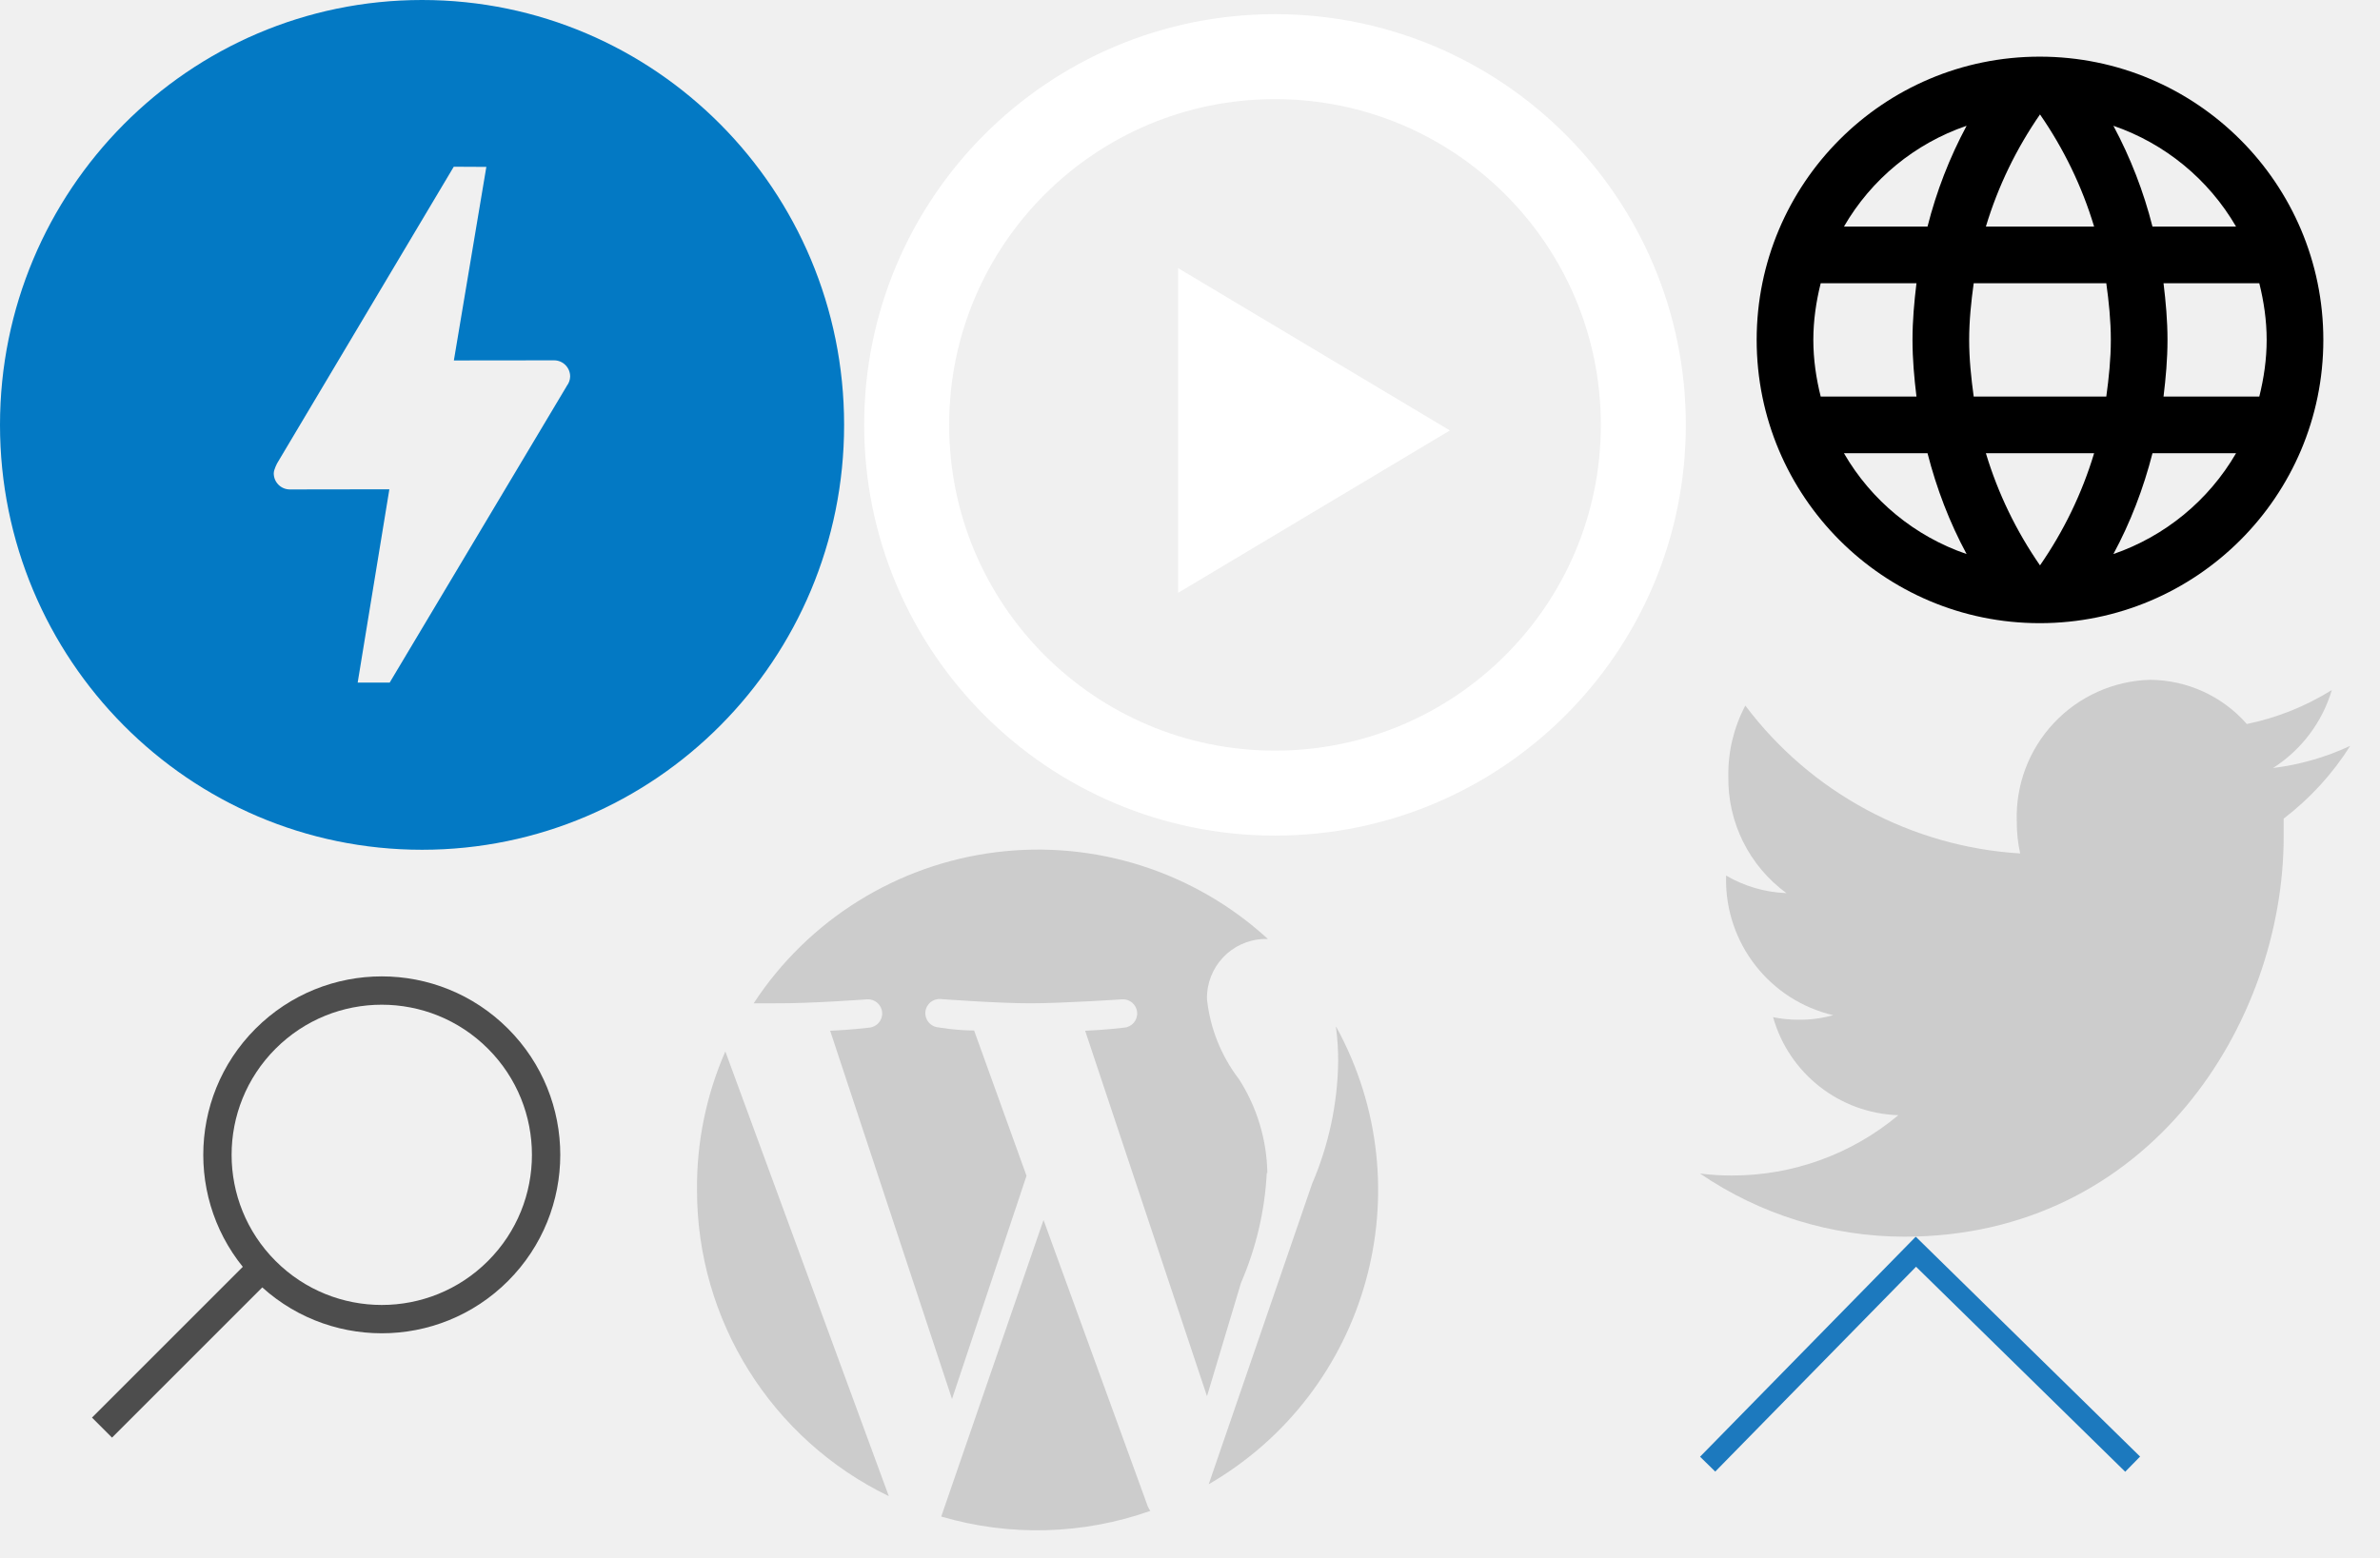
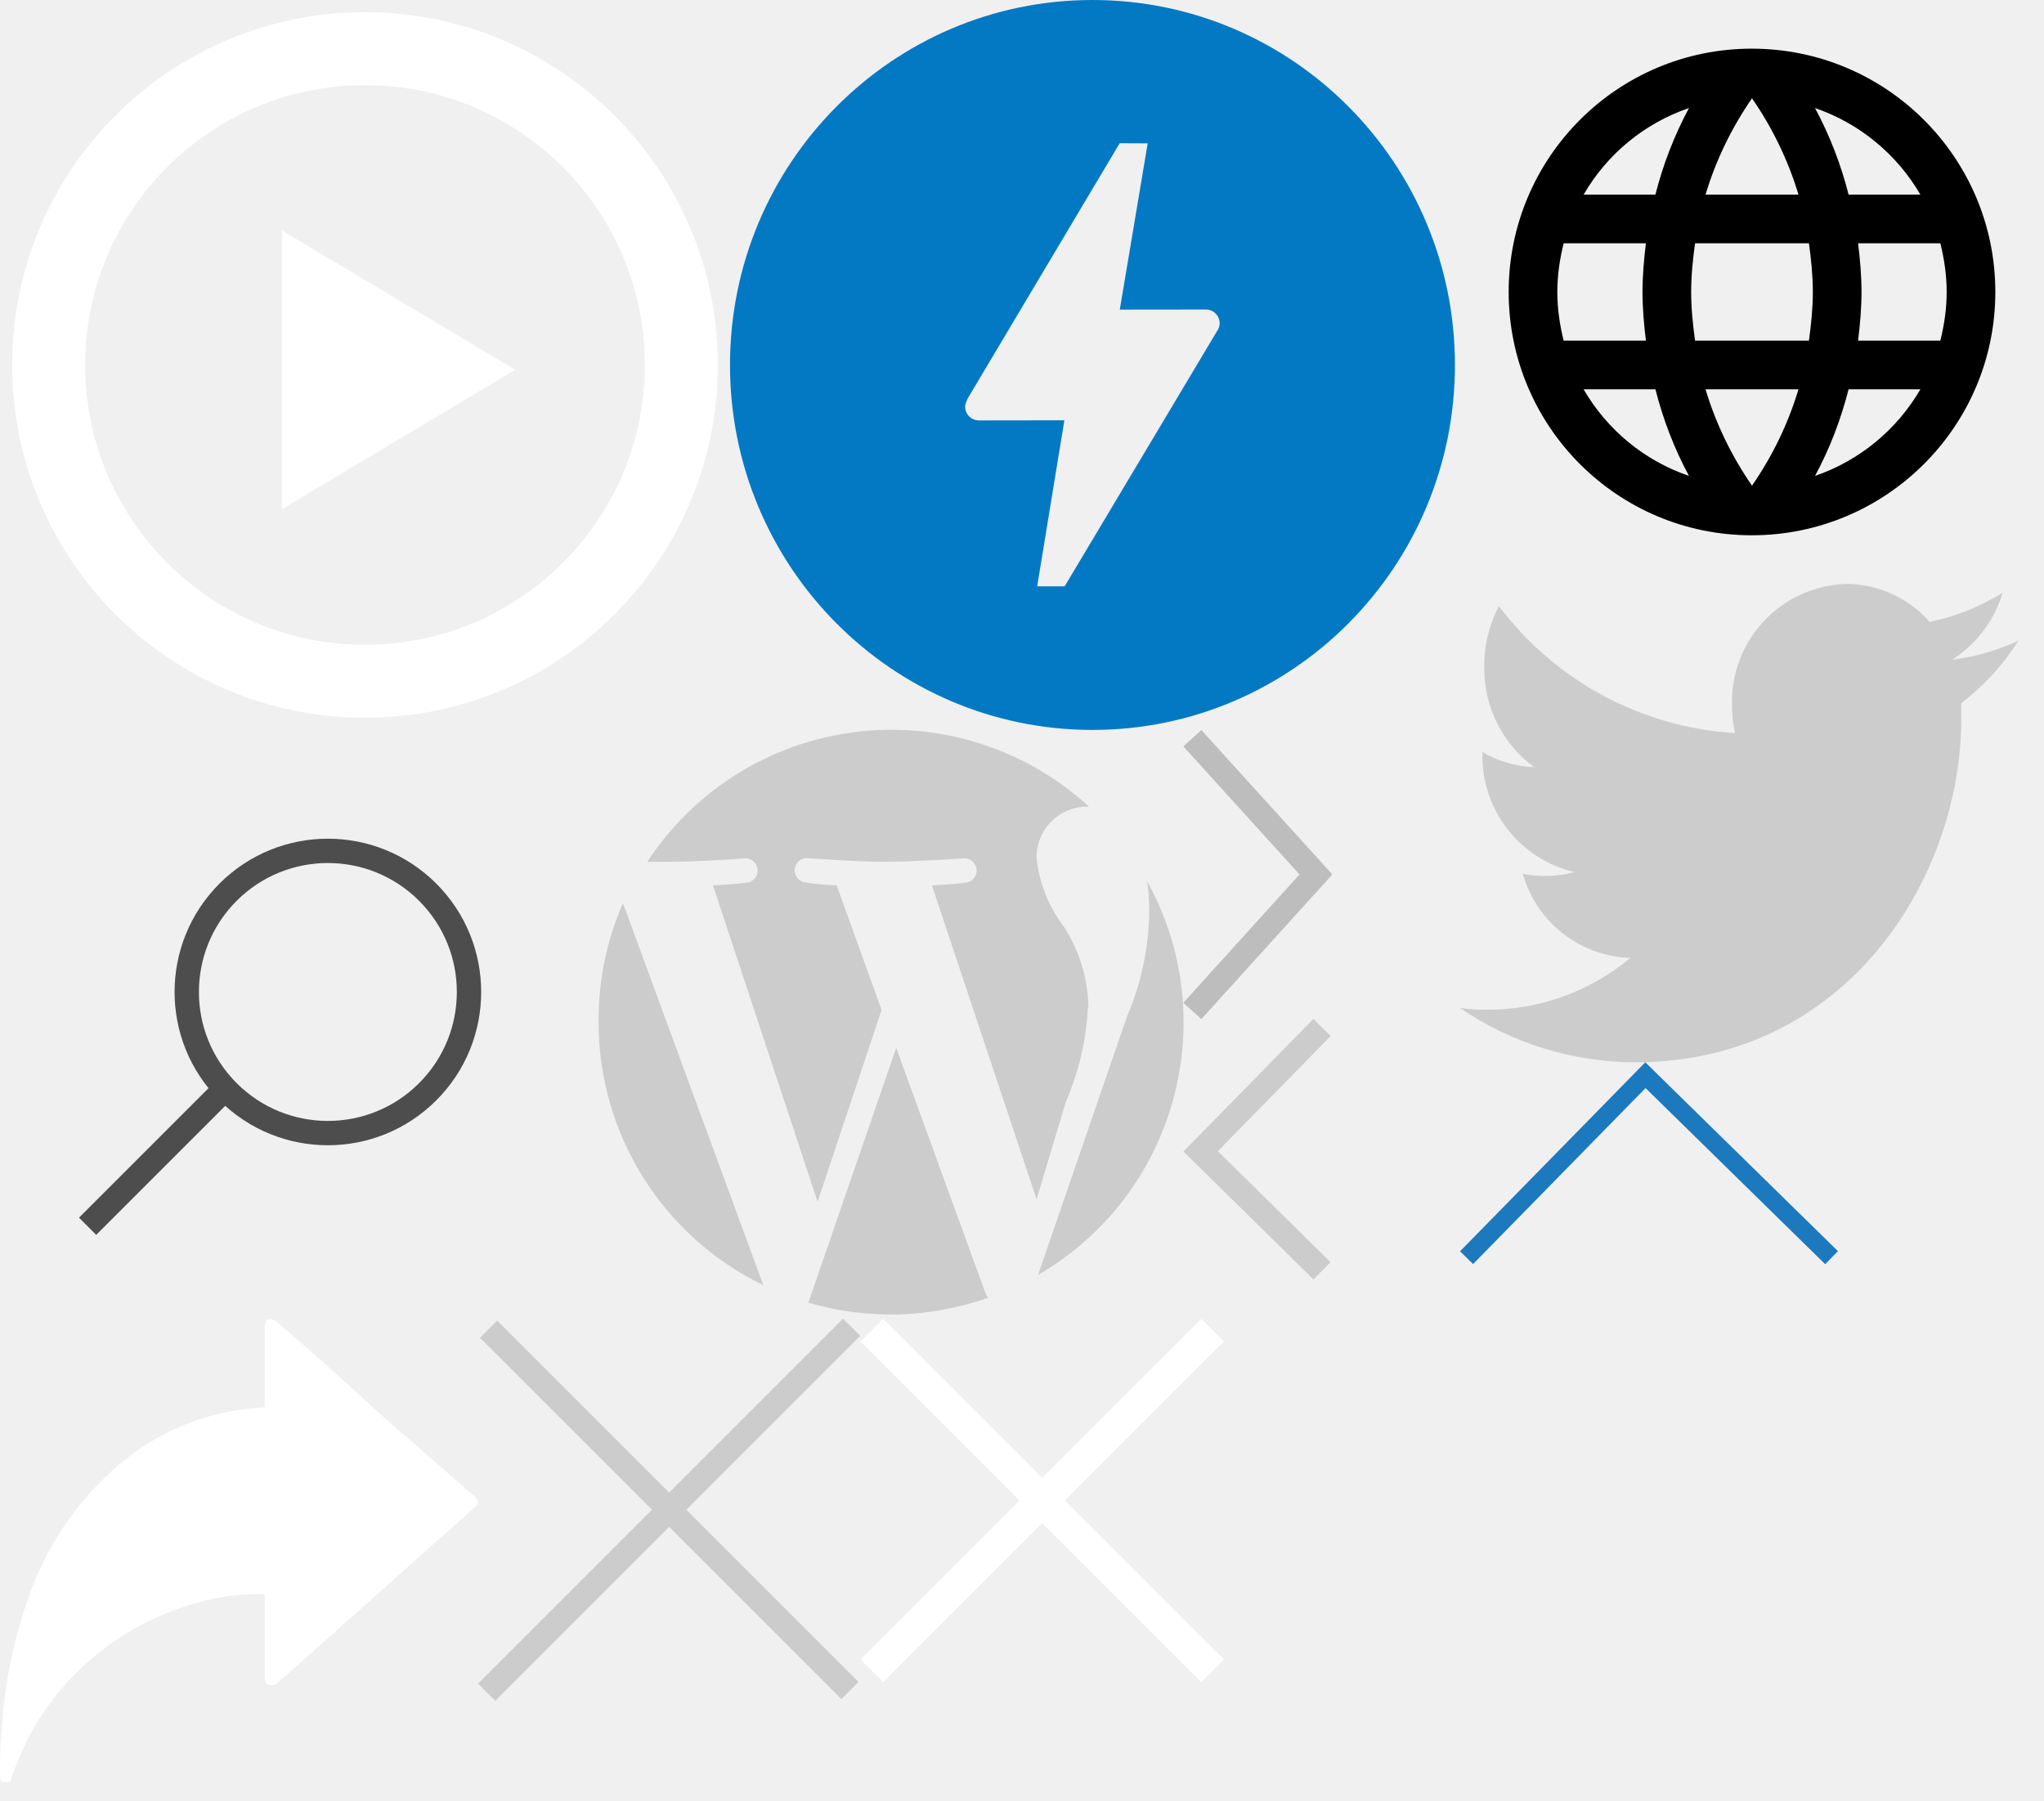
- <svg xmlns="http://www.w3.org/2000/svg" width="84" height="55" viewBox="0 0 84 55">
+ <svg xmlns="http://www.w3.org/2000/svg" xmlns:xlink="http://www.w3.org/1999/xlink" width="84" height="74" viewBox="0 0 84 74">
  <svg data-name="Layer 1" width="15.53" height="8.3" viewBox="0 0 15.53 8.3" id="carat" x="60" y="43.66">
    <path fill="none" stroke="#1c79be" stroke-miterlimit="10" stroke-width=".75" d="M15.27 8.03L7.62.53.27 8.03" data-name="Layer 1-2" />
+   </svg>
+   <svg viewBox="0 0 6.12 11.88" width="6.12" height="11.88" id="caret-right" x="48.63" y="30">
+     <defs>
+       <style>.bcls-1{fill:none;stroke:#464646;stroke-miterlimit:10;opacity:.3}</style>
+     </defs>
+     <g id="bLayer_2" data-name="Layer 2">
+       <path class="bcls-1" d="M.37 11.55l5.08-5.61L.37.34" id="bLayer_1-2" data-name="Layer 1" />
+     </g>
+   </svg>
+   <svg width="15.71" height="15.71" viewBox="0 0 15.71 15.71" id="close" x="19.65" y="54.2">
+     <defs>
+       <symbol id="ca" data-name="New Symbol 1" viewBox="0 0 15.71 15.71">
+         <path fill="none" stroke="#ccc" stroke-miterlimit="10" d="M15.35.35l-15 15M.43.43l14.85 14.85" />
+       </symbol>
+     </defs>
+     <use width="15.71" height="15.71" xlink:href="#ca" data-name="Layer 2" />
  </svg>
  <svg height="24" viewBox="0 0 24 24" width="24" id="lang-icon" x="60">
    <path d="M0 0h24v24H0z" fill="none" />
    <path d="M11.99 2C6.47 2 2 6.48 2 12s4.47 10 9.99 10C17.52 22 22 17.52 22 12S17.52 2 11.99 2zm6.93 6h-2.95a15.65 15.65 0 0 0-1.38-3.56A8.03 8.03 0 0 1 18.92 8zM12 4.04c.83 1.2 1.48 2.53 1.91 3.96h-3.82c.43-1.43 1.08-2.76 1.91-3.96zM4.26 14C4.1 13.36 4 12.69 4 12s.1-1.36.26-2h3.38c-.08.66-.14 1.32-.14 2 0 .68.06 1.34.14 2H4.26zm.82 2h2.95c.32 1.25.78 2.45 1.38 3.56A7.987 7.987 0 0 1 5.08 16zm2.95-8H5.08a7.987 7.987 0 0 1 4.33-3.56A15.65 15.65 0 0 0 8.03 8zM12 19.96c-.83-1.2-1.48-2.53-1.91-3.96h3.82c-.43 1.43-1.08 2.76-1.91 3.96zM14.34 14H9.66c-.09-.66-.16-1.32-.16-2 0-.68.07-1.35.16-2h4.68c.09.65.16 1.32.16 2 0 .68-.07 1.34-.16 2zm.25 5.56c.6-1.11 1.06-2.31 1.38-3.56h2.95a8.03 8.03 0 0 1-4.33 3.56zM16.36 14c.08-.66.14-1.32.14-2 0-.68-.06-1.34-.14-2h3.38c.16.64.26 1.31.26 2s-.1 1.36-.26 2h-3.38z" />
  </svg>
-   <svg width="30" height="30" viewBox="0 0 30 30" id="logo-blue-standalone">
+   <svg width="30" height="30" viewBox="0 0 30 30" id="logo-blue-standalone" x="30">
    <path d="M20.004 13.627l-6.25 10.47h-1.13l1.118-6.823-3.466.005h-.05a.568.568 0 0 1-.564-.57c0-.134.125-.363.125-.363l6.228-10.46 1.15.006-1.146 6.833 3.483-.004h.055c.312 0 .566.255.566.57a.56.56 0 0 1-.12.334zM14.896 0C6.67 0 0 6.716 0 15c0 8.285 6.67 15 14.896 15 8.228 0 14.896-6.715 14.896-15 0-8.284-6.668-15-14.896-15z" fill="#0379C4" fill-rule="evenodd" />
  </svg>
+   <svg width="6.05" height="10.71" viewBox="0 0 6.05 10.71" id="return" x="48.63" y="41.88">
+     <path fill="none" stroke="#ccc" stroke-miterlimit="10" d="M5.7.35L.71 5.44l4.99 4.91" data-name="Layer 1" />
+   </svg>
  <svg id="search" viewBox="0 0 24.6 24.2" width="24.6" height="24.2" y="30">
-     <style>.dst0{fill:none;stroke:#4d4d4d;stroke-miterlimit:10}</style>
-     <ellipse transform="rotate(-45.001 13.451 10.816)" class="dst0" cx="13.5" cy="10.8" rx="5.8" ry="5.8" />
-     <path class="dst0" d="M3.6 20.4l5.6-5.6" />
+     <style>.gst0{fill:none;stroke:#4d4d4d;stroke-miterlimit:10}</style>
+     <ellipse transform="rotate(-45.001 13.451 10.816)" class="gst0" cx="13.5" cy="10.8" rx="5.8" ry="5.8" />
+     <path class="gst0" d="M3.6 20.4l5.6-5.6" />
+   </svg>
+   <svg width="19.65" height="19.04" viewBox="0 0 19.65 19.04" id="share" y="54.2">
+     <path d="M10.88 3.64V1.87.36c0-.12.06-.33.12-.34a.49.49 0 0 1 .38.11Q13.56 2 15.72 4l3.68 3.21c.34.3.34.35 0 .64l-7.86 7a1 1 0 0 1-.22.19.45.45 0 0 1-.31 0 .32.32 0 0 1-.13-.25V12.2v-.88a12.28 12.28 0 0 0-1.5.08 11.24 11.24 0 0 0-8.1 5.6 15 15 0 0 0-.75 1.69 1.75 1.75 0 0 0-.06.18c0 .14-.11.24-.28.22S0 18.9 0 18.75c0-.56 0-1.12.06-1.68a19.72 19.72 0 0 1 1.07-5.49A12.52 12.52 0 0 1 4.89 6a9.83 9.83 0 0 1 5.85-2.35z" fill="#fff" data-name="Layer 2" />
+   </svg>
+   <svg viewBox="0 0 14.93 14.93" width="14.93" height="14.93" id="share-close" x="35.36" y="54.2">
+     <defs>
+       <style>.icls-1{fill:none;stroke:#fff;stroke-miterlimit:10;stroke-width:1.32px}</style>
+     </defs>
+     <g id="iLayer_2" data-name="Layer 2">
+       <g id="iLayer_1-2" data-name="Layer 1">
+         <path class="icls-1" d="M.47.47l14 14M14.47.47l-14 14" />
+       </g>
+     </g>
  </svg>
  <svg viewBox="0 0 22.93 19.66" width="22.93" height="19.66" id="twitter" x="60" y="24">
    <defs>
-       <style>.ecls-1{fill:#ccc;fill-rule:evenodd}</style>
+       <style>.jcls-1{fill:#ccc;fill-rule:evenodd}</style>
    </defs>
-     <g id="eLayer_2" data-name="Layer 2">
-       <path class="ecls-1" d="M20.23 3.11A4.93 4.93 0 0 0 22.3.36a9.13 9.13 0 0 1-3 1.2A4.58 4.58 0 0 0 15.88 0a4.84 4.84 0 0 0-4.7 5 5.19 5.19 0 0 0 .12 1.13A13.14 13.14 0 0 1 1.6.91 5.16 5.16 0 0 0 1 3.4a5 5 0 0 0 2.05 4.13 4.54 4.54 0 0 1-2.13-.62V7a4.9 4.9 0 0 0 3.78 4.84 4.38 4.38 0 0 1-1.24.16 4.43 4.43 0 0 1-.88-.09A4.75 4.75 0 0 0 7 15.37a9.13 9.13 0 0 1-5.88 2.13A8.88 8.88 0 0 1 0 17.43a12.83 12.83 0 0 0 7.21 2.23c8.66 0 13.39-7.56 13.39-14.12V4.9a9.84 9.84 0 0 0 2.35-2.57 9 9 0 0 1-2.7.78zm0 0" id="eLayer_1-2" data-name="Layer 1" />
+     <g id="jLayer_2" data-name="Layer 2">
+       <path class="jcls-1" d="M20.23 3.11A4.93 4.93 0 0 0 22.3.36a9.13 9.13 0 0 1-3 1.2A4.58 4.58 0 0 0 15.88 0a4.84 4.84 0 0 0-4.7 5 5.19 5.19 0 0 0 .12 1.13A13.14 13.14 0 0 1 1.6.91 5.16 5.16 0 0 0 1 3.4a5 5 0 0 0 2.05 4.13 4.54 4.54 0 0 1-2.13-.62V7a4.9 4.9 0 0 0 3.78 4.84 4.38 4.38 0 0 1-1.24.16 4.43 4.43 0 0 1-.88-.09A4.75 4.75 0 0 0 7 15.37a9.13 9.13 0 0 1-5.88 2.13A8.88 8.88 0 0 1 0 17.43a12.83 12.83 0 0 0 7.21 2.23c8.66 0 13.39-7.56 13.39-14.12V4.9a9.84 9.84 0 0 0 2.35-2.57 9 9 0 0 1-2.7.78zm0 0" id="jLayer_1-2" data-name="Layer 1" />
    </g>
  </svg>
-   <svg width="30" height="30" viewBox="0 0 30 30" id="video-play" x="30">
+   <svg width="30" height="30" viewBox="0 0 30 30" id="video-play">
    <g transform="translate(2 2)" fill="none" fill-rule="evenodd">
      <circle stroke="#FFF" stroke-width="3" cx="13" cy="13" r="13" />
      <path d="M19.172 13.197l-9.59 5.731V7.467l9.59 5.73z" fill="#FFF" />
    </g>
  </svg>
  <svg viewBox="0 0 24.03 24.03" width="24.03" height="24.03" id="wordpress" x="24.6" y="30">
    <defs>
-       <style>.gcls-1{fill:#ccc;fill-rule:evenodd}</style>
+       <style>.lcls-1{fill:#ccc;fill-rule:evenodd}</style>
    </defs>
-     <g id="gLayer_2" data-name="Layer 2">
-       <path class="gcls-1" d="M22.55 6.25a8.91 8.91 0 0 1 .08 1.24 11.33 11.33 0 0 1-.92 4.3L18.06 22.4a12 12 0 0 0 4.5-16.15zm-10.32 6.82L8.62 23.54a12 12 0 0 0 7.38-.2 1 1 0 0 1-.09-.16l-3.68-10.11zm7.9-1.66a6.33 6.33 0 0 0-1-3.31A5.62 5.62 0 0 1 18 5.28a2.08 2.08 0 0 1 2-2.13h.15A12 12 0 0 0 2 5.42h.77C4 5.43 6 5.28 6 5.28a.5.5 0 0 1 .07 1s-.65.08-1.37.11l4.3 13 2.63-7.88-1.85-5.13c-.65 0-1.26-.11-1.26-.11a.5.5 0 0 1 .08-1s2 .15 3.16.15S15 5.28 15 5.28a.5.5 0 0 1 .07 1s-.65.08-1.37.11l4.3 12.9 1.2-4a11.23 11.23 0 0 0 .91-3.88zM0 12a12 12 0 0 0 6.77 10.82L1 7.12A11.94 11.94 0 0 0 0 12zm0 0" id="gLayer_1-2" data-name="Layer 1" />
+     <g id="lLayer_2" data-name="Layer 2">
+       <path class="lcls-1" d="M22.55 6.25a8.91 8.91 0 0 1 .08 1.24 11.33 11.33 0 0 1-.92 4.3L18.06 22.4a12 12 0 0 0 4.5-16.15zm-10.32 6.82L8.62 23.54a12 12 0 0 0 7.38-.2 1 1 0 0 1-.09-.16l-3.68-10.11zm7.9-1.66a6.33 6.33 0 0 0-1-3.31A5.62 5.62 0 0 1 18 5.28a2.08 2.08 0 0 1 2-2.13h.15A12 12 0 0 0 2 5.42h.77C4 5.43 6 5.28 6 5.28a.5.5 0 0 1 .07 1s-.65.08-1.37.11l4.3 13 2.63-7.88-1.85-5.13c-.65 0-1.26-.11-1.26-.11a.5.5 0 0 1 .08-1s2 .15 3.16.15S15 5.28 15 5.28a.5.5 0 0 1 .07 1s-.65.08-1.37.11l4.3 12.9 1.2-4a11.23 11.23 0 0 0 .91-3.88zM0 12a12 12 0 0 0 6.77 10.82L1 7.12A11.94 11.94 0 0 0 0 12zm0 0" id="lLayer_1-2" data-name="Layer 1" />
    </g>
  </svg>
</svg>
